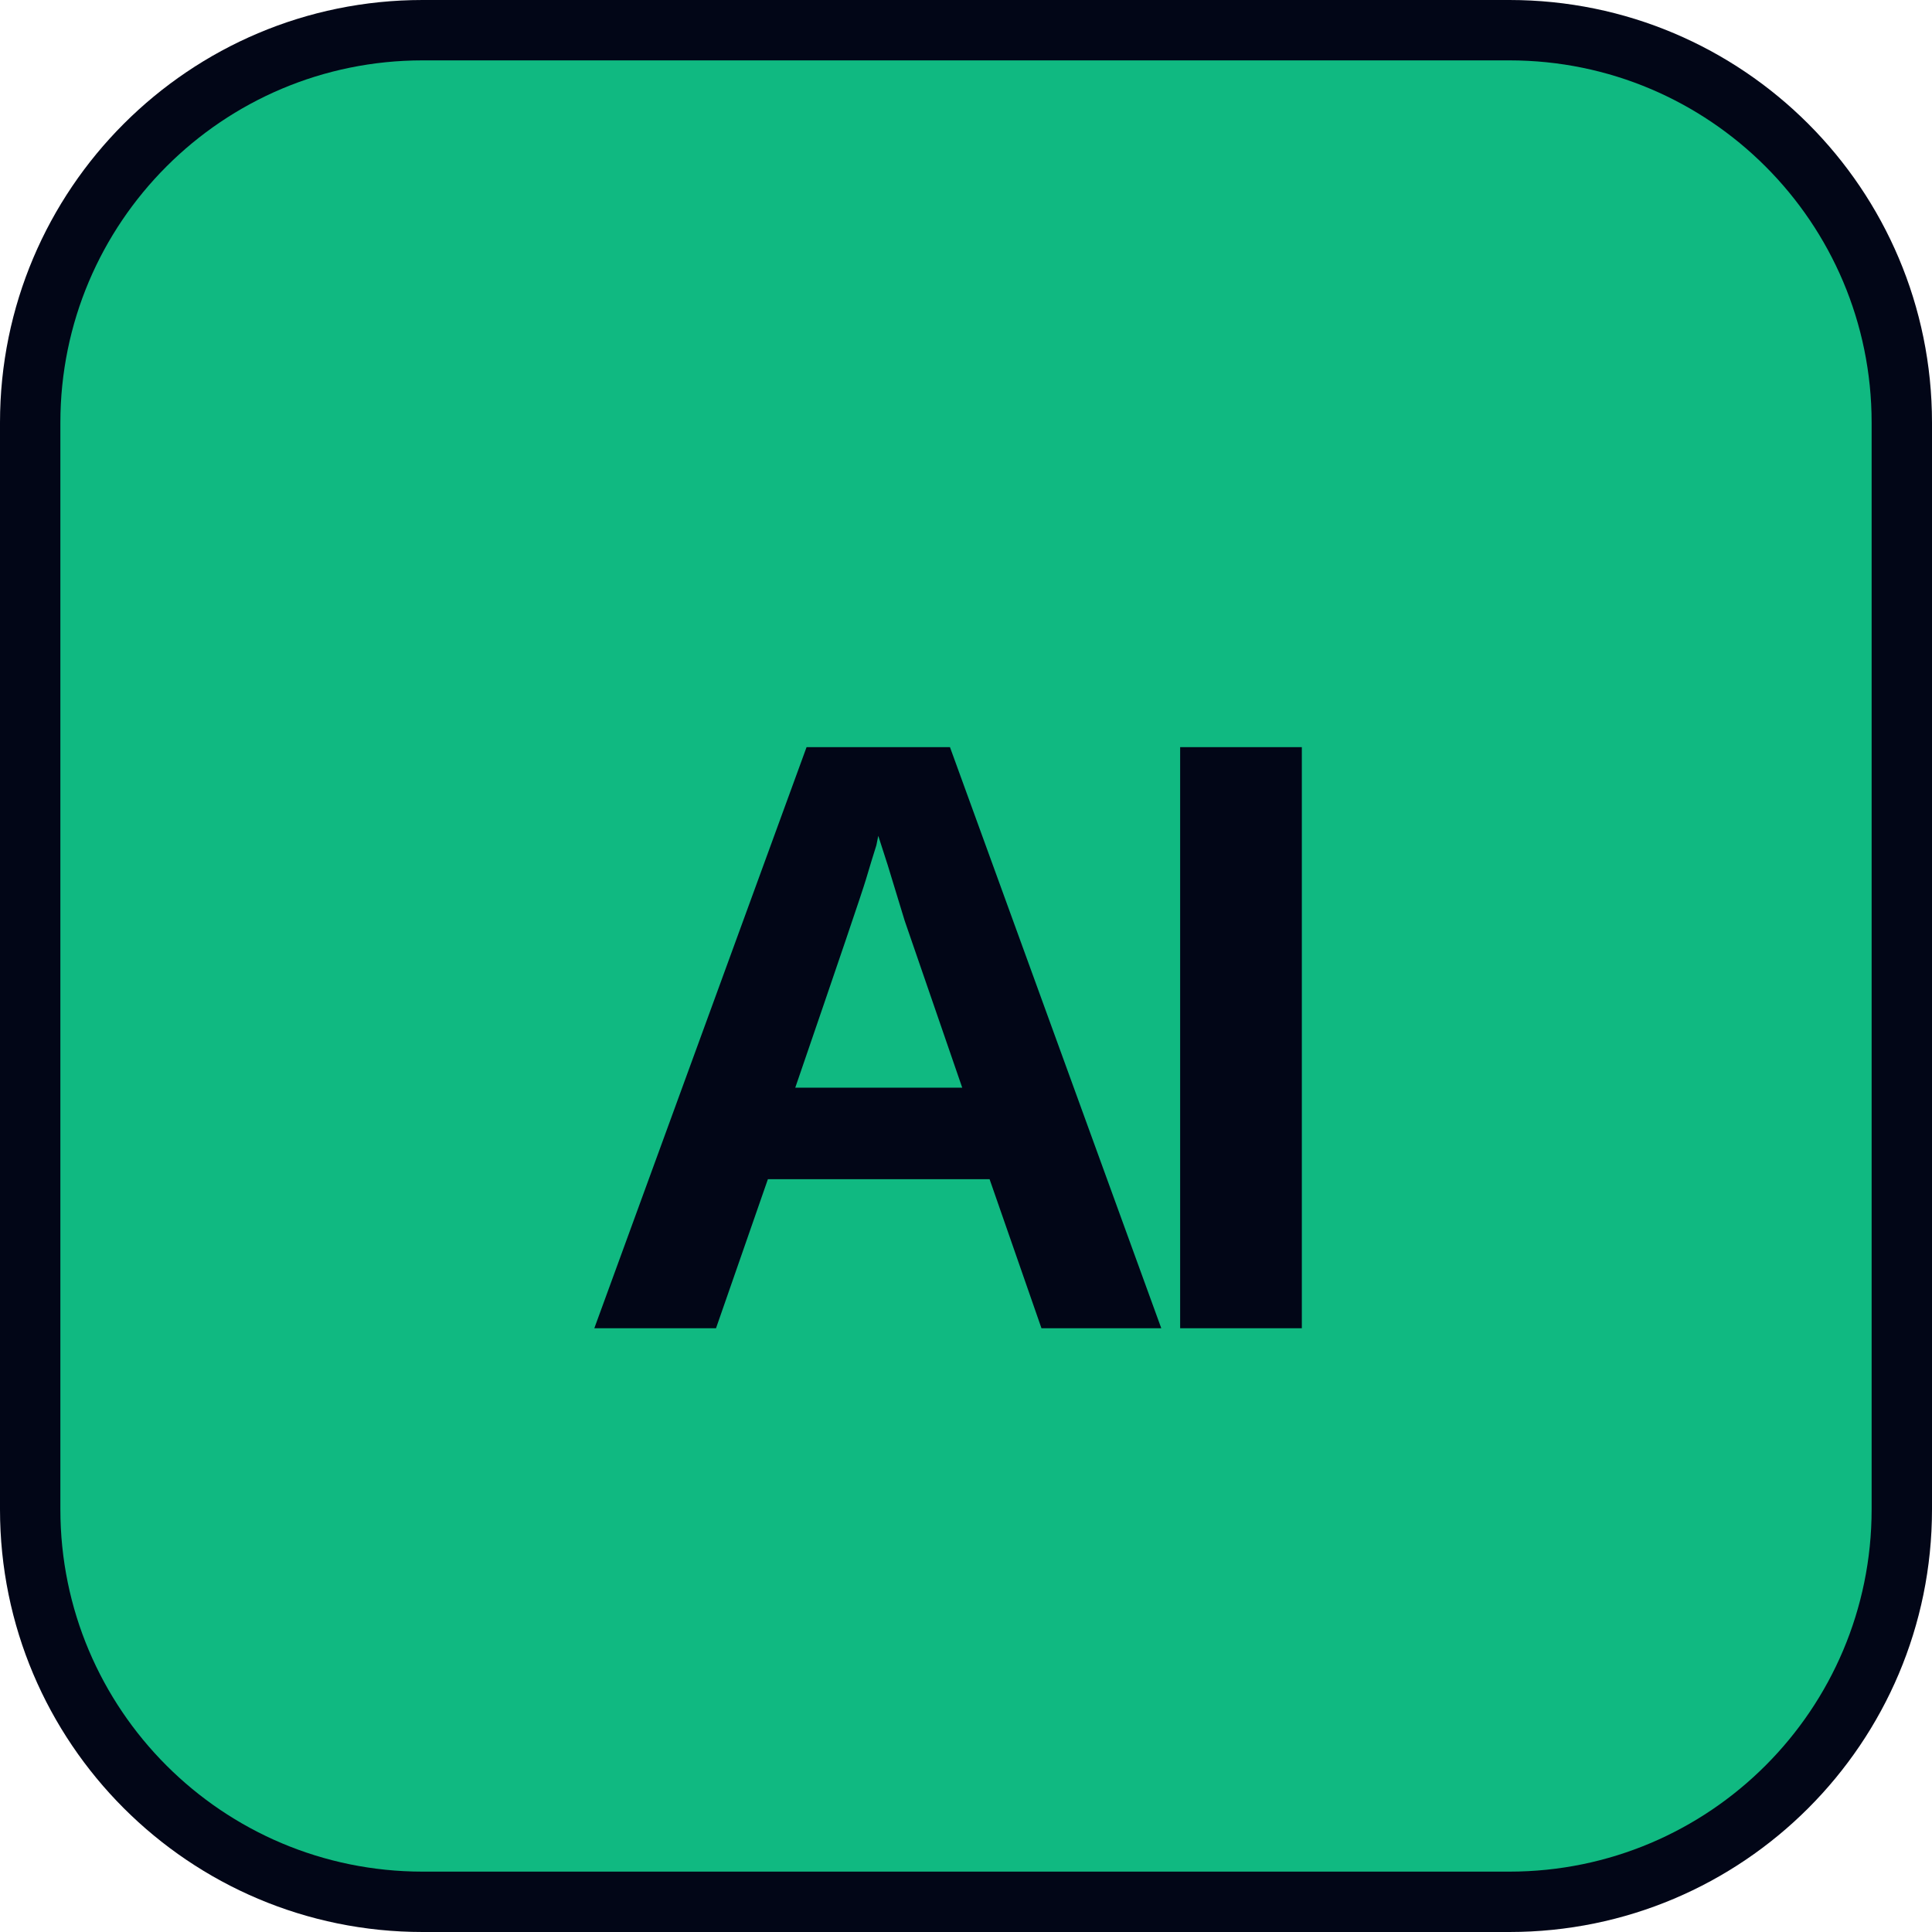
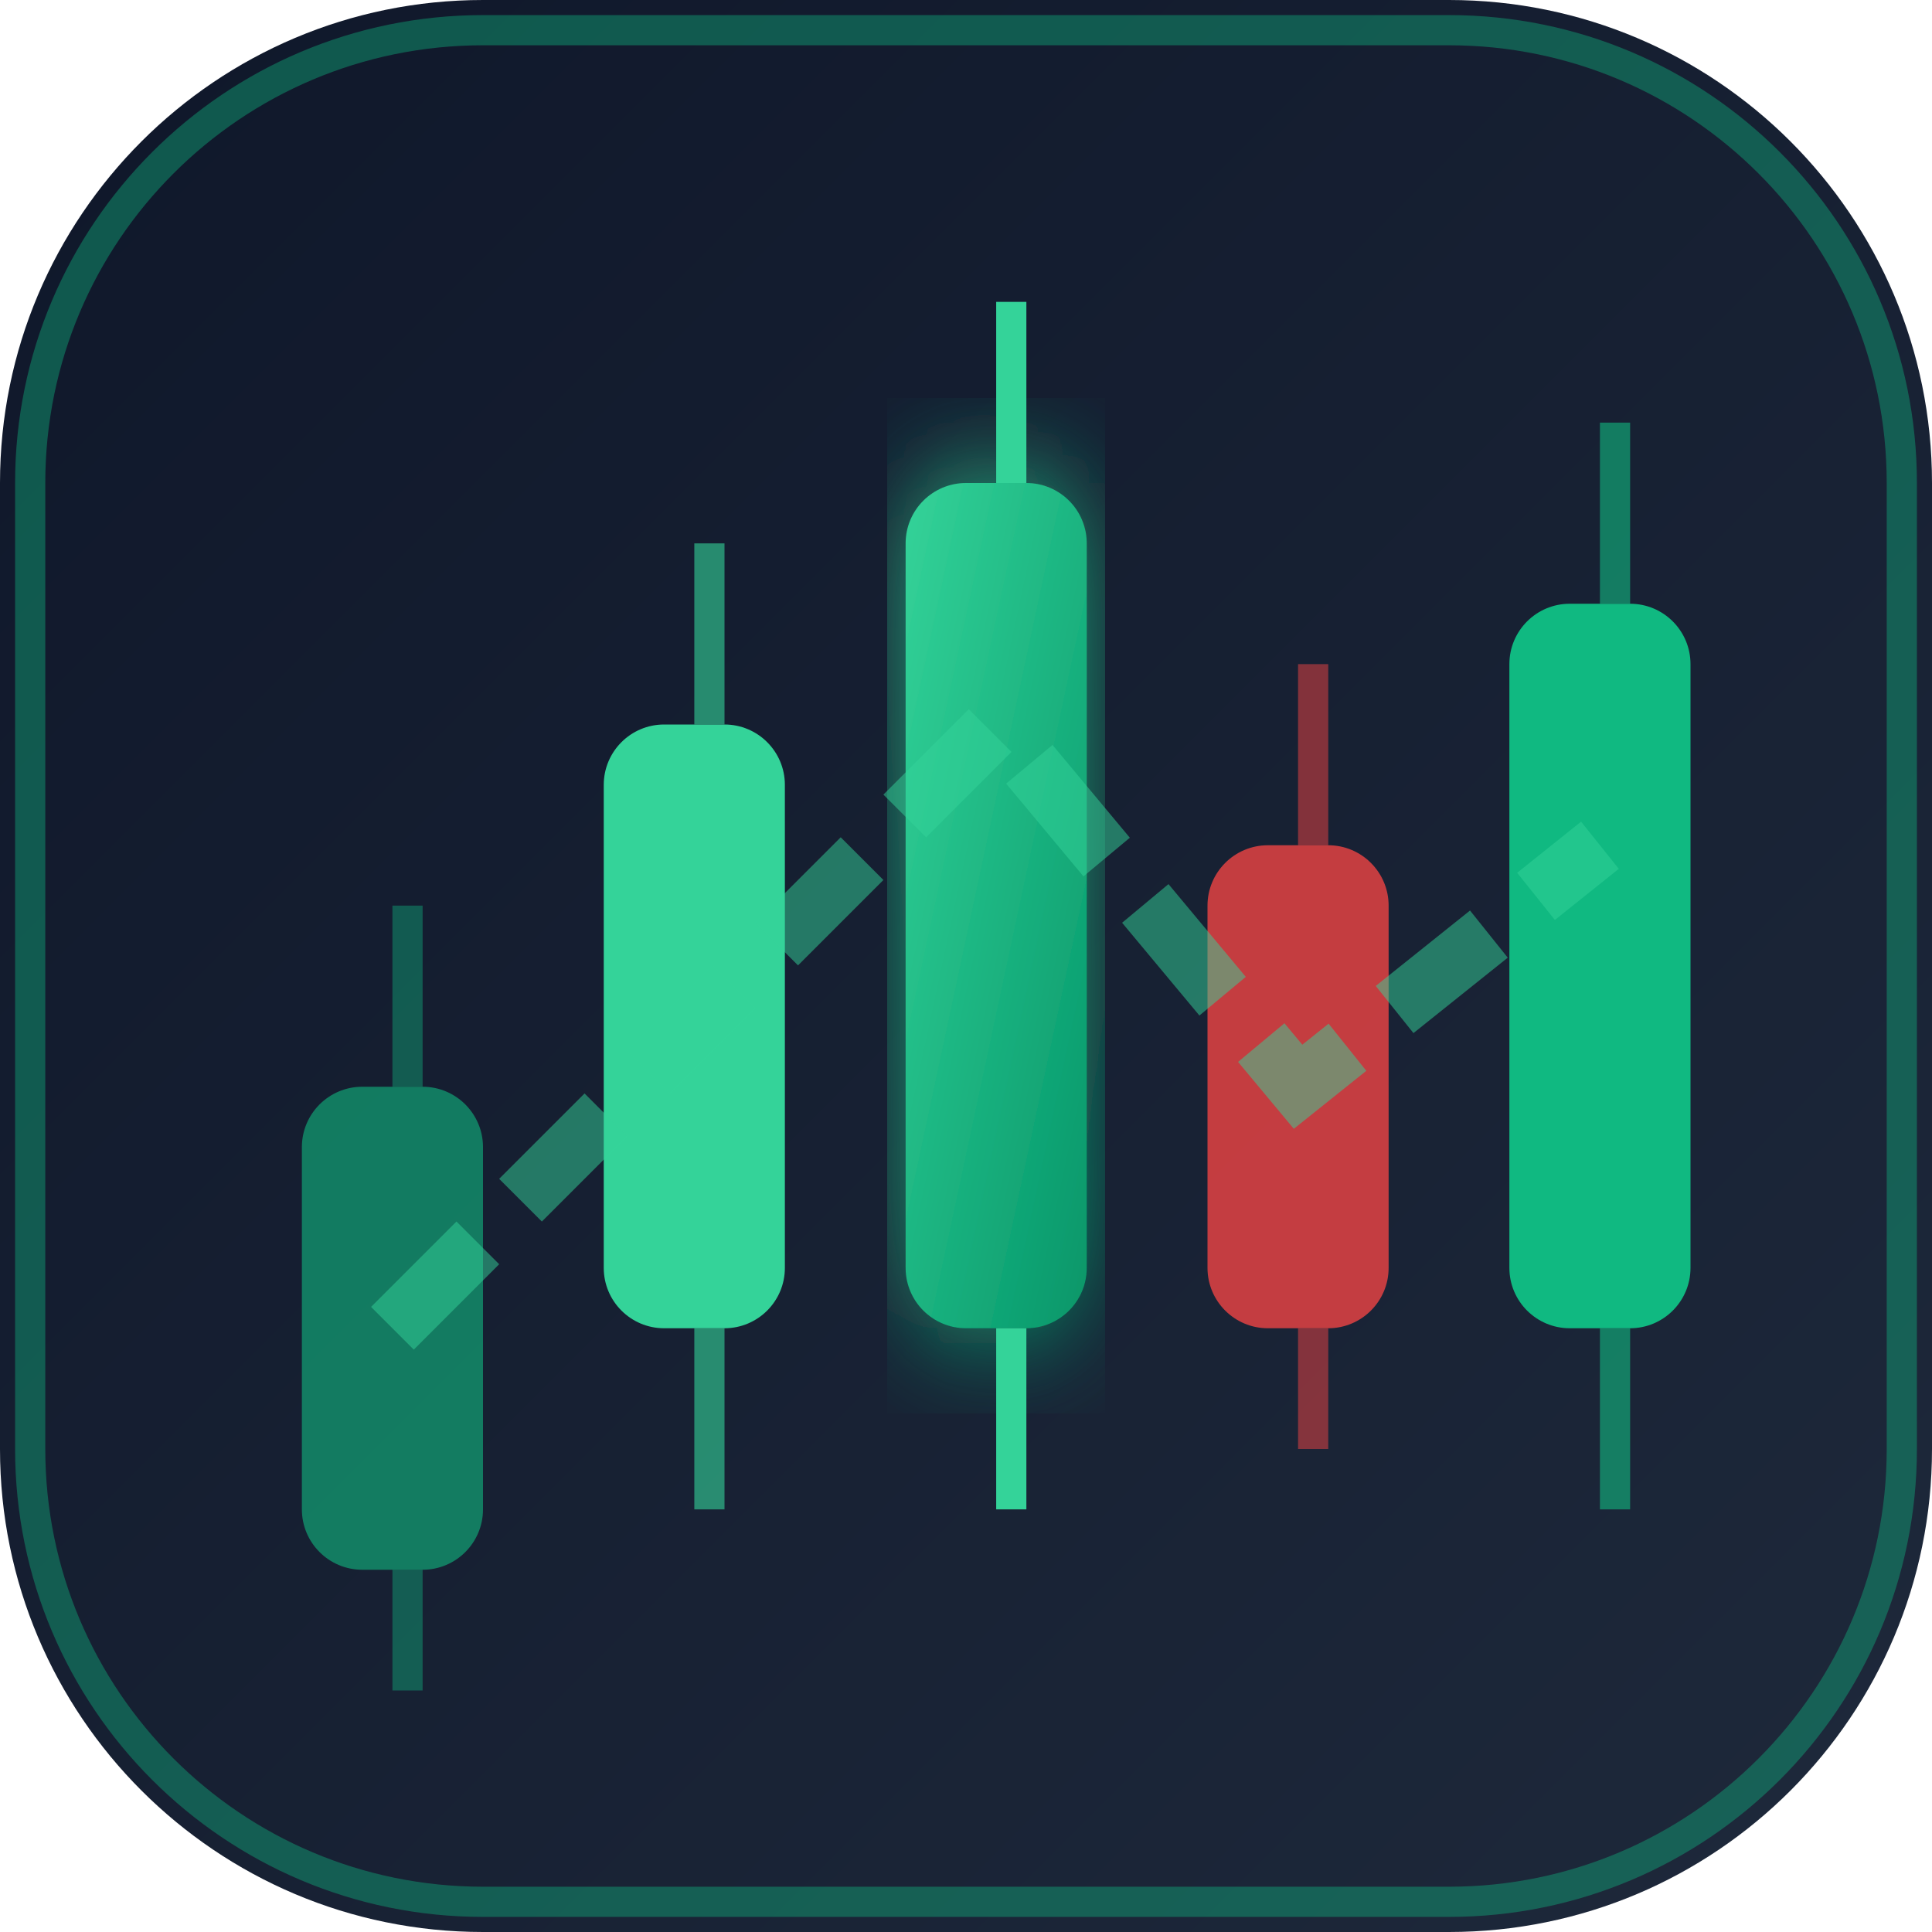
<svg xmlns="http://www.w3.org/2000/svg" viewBox="0 0 32 32" width="32" height="32">
-   <rect width="32" height="32" rx="7" fill="#020617" />
-   <rect x="1" y="1" width="30" height="30" rx="6" fill="#10b981" />
-   <text x="16" y="22" font-family="Arial Black, Arial, sans-serif" font-weight="900" font-size="14" fill="#020617" text-anchor="middle" letter-spacing="-1">AI</text>
+   <defs>
+     <linearGradient id="bg" x1="0%" y1="0%" x2="100%" y2="100%">
+       <stop offset="0%" style="stop-color:#0f172a" />
+       <stop offset="100%" style="stop-color:#1e293b" />
+     </linearGradient>
+     <linearGradient id="green" x1="0%" y1="0%" x2="100%" y2="100%">
+       <stop offset="0%" style="stop-color:#34d399" />
+       <stop offset="100%" style="stop-color:#059669" />
+     </linearGradient>
+     <filter id="glow">
+       <feGaussianBlur stdDeviation="1" result="blur" />
+       <feMerge>
+         <feMergeNode in="blur" />
+         <feMergeNode in="SourceGraphic" />
+       </feMerge>
+     </filter>
+   </defs>
+   <rect width="32" height="32" rx="8" fill="url(#bg)" />
+   <rect x="0.5" y="0.5" width="31" height="31" rx="7.5" fill="none" stroke="#10b981" stroke-width="0.5" opacity="0.4" />
+   <rect x="5" y="18" width="3" height="8" rx="1" fill="#10b981" opacity="0.6" />
+   <rect x="6.5" y="15" width="0.5" height="3" fill="#10b981" opacity="0.4" />
+   <rect x="6.5" y="26" width="0.5" height="2" fill="#10b981" opacity="0.4" />
+   <rect x="10" y="12" width="3" height="10" rx="1" fill="#34d399" />
+   <rect x="11.5" y="9" width="0.5" height="3" fill="#34d399" opacity="0.6" />
+   <rect x="11.5" y="22" width="0.5" height="3" fill="#34d399" opacity="0.6" />
+   <rect x="15" y="8" width="3" height="14" rx="1" fill="url(#green)" filter="url(#glow)" />
+   <rect x="16.5" y="5" width="0.5" height="3" fill="#34d399" />
+   <rect x="16.5" y="22" width="0.5" height="3" fill="#34d399" />
+   <rect x="20" y="14" width="3" height="8" rx="1" fill="#ef4444" opacity="0.8" />
+   <rect x="21.5" y="11" width="0.5" height="3" fill="#ef4444" opacity="0.5" />
+   <rect x="21.5" y="22" width="0.5" height="2" fill="#ef4444" opacity="0.5" />
+   <rect x="25" y="10" width="3" height="12" rx="1" fill="#10b981" />
+   <rect x="26.5" y="7" width="0.5" height="3" fill="#10b981" opacity="0.6" />
+   <rect x="26.5" y="22" width="0.5" height="3" fill="#10b981" opacity="0.6" />
+   <polyline points="6.5,22 11.5,17 16.5,12 21.5,18 26.5,14" fill="none" stroke="#34d399" stroke-width="1" opacity="0.5" stroke-dasharray="2,1" />
</svg>
